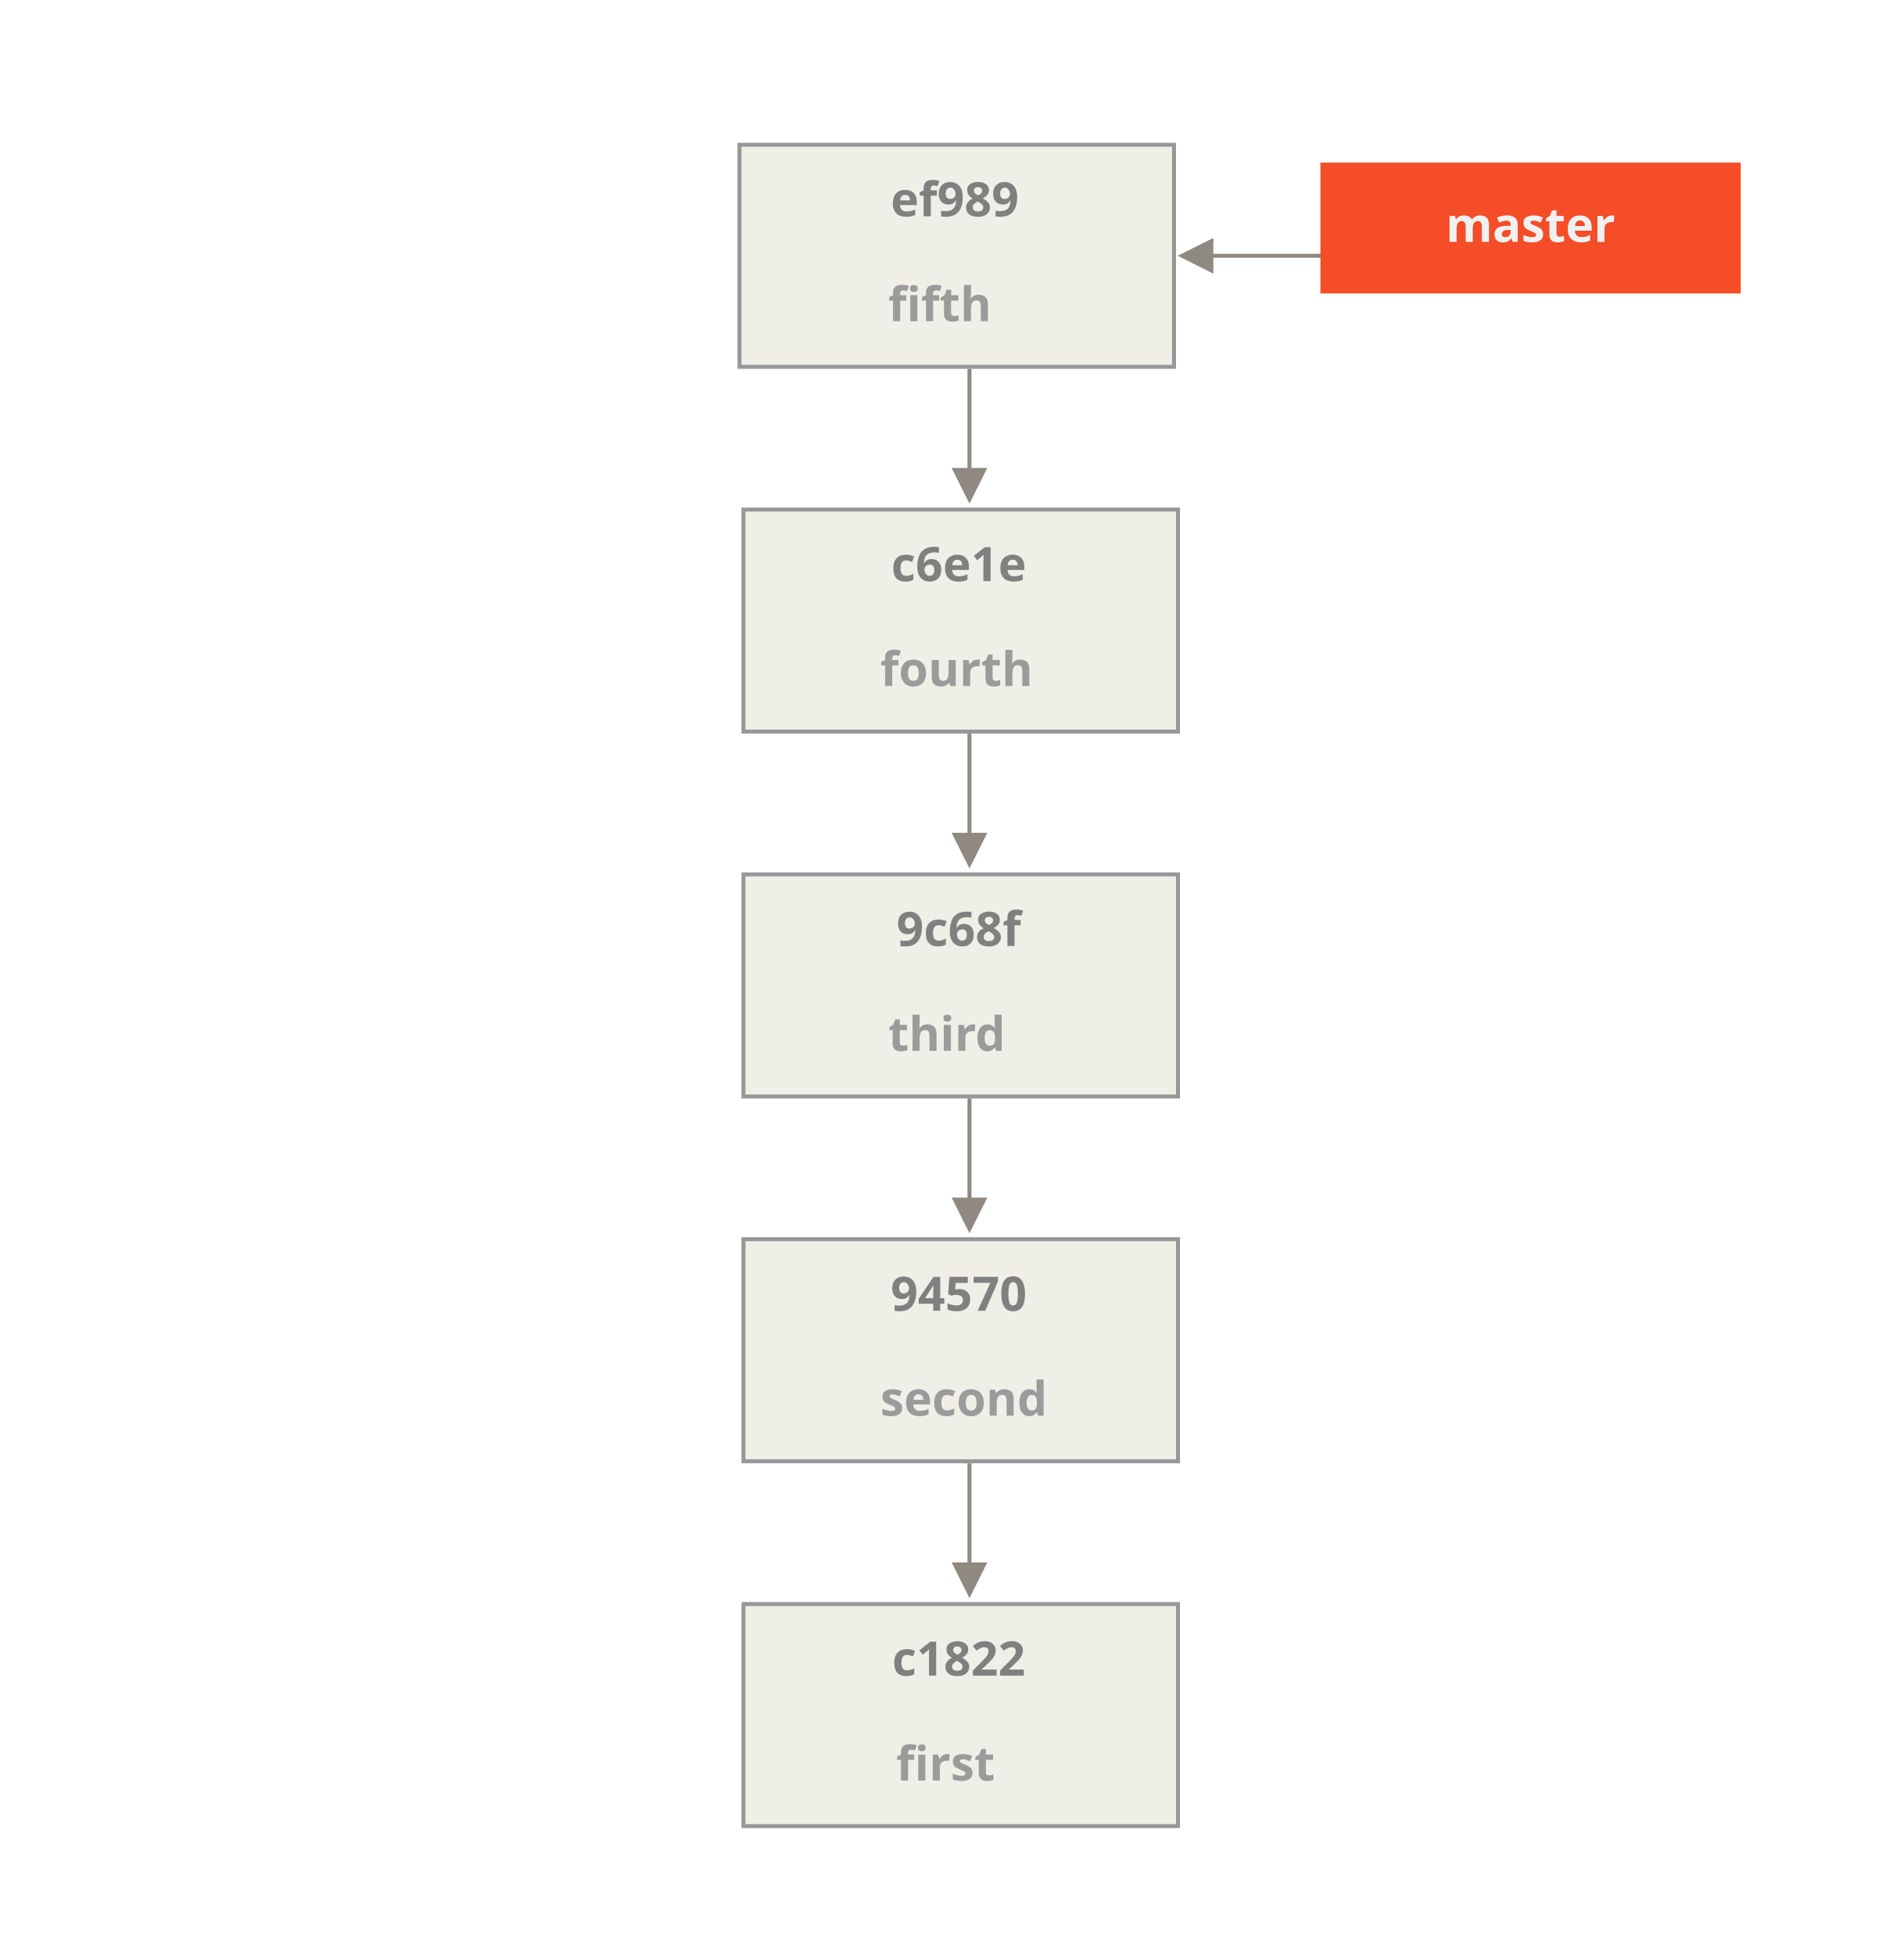
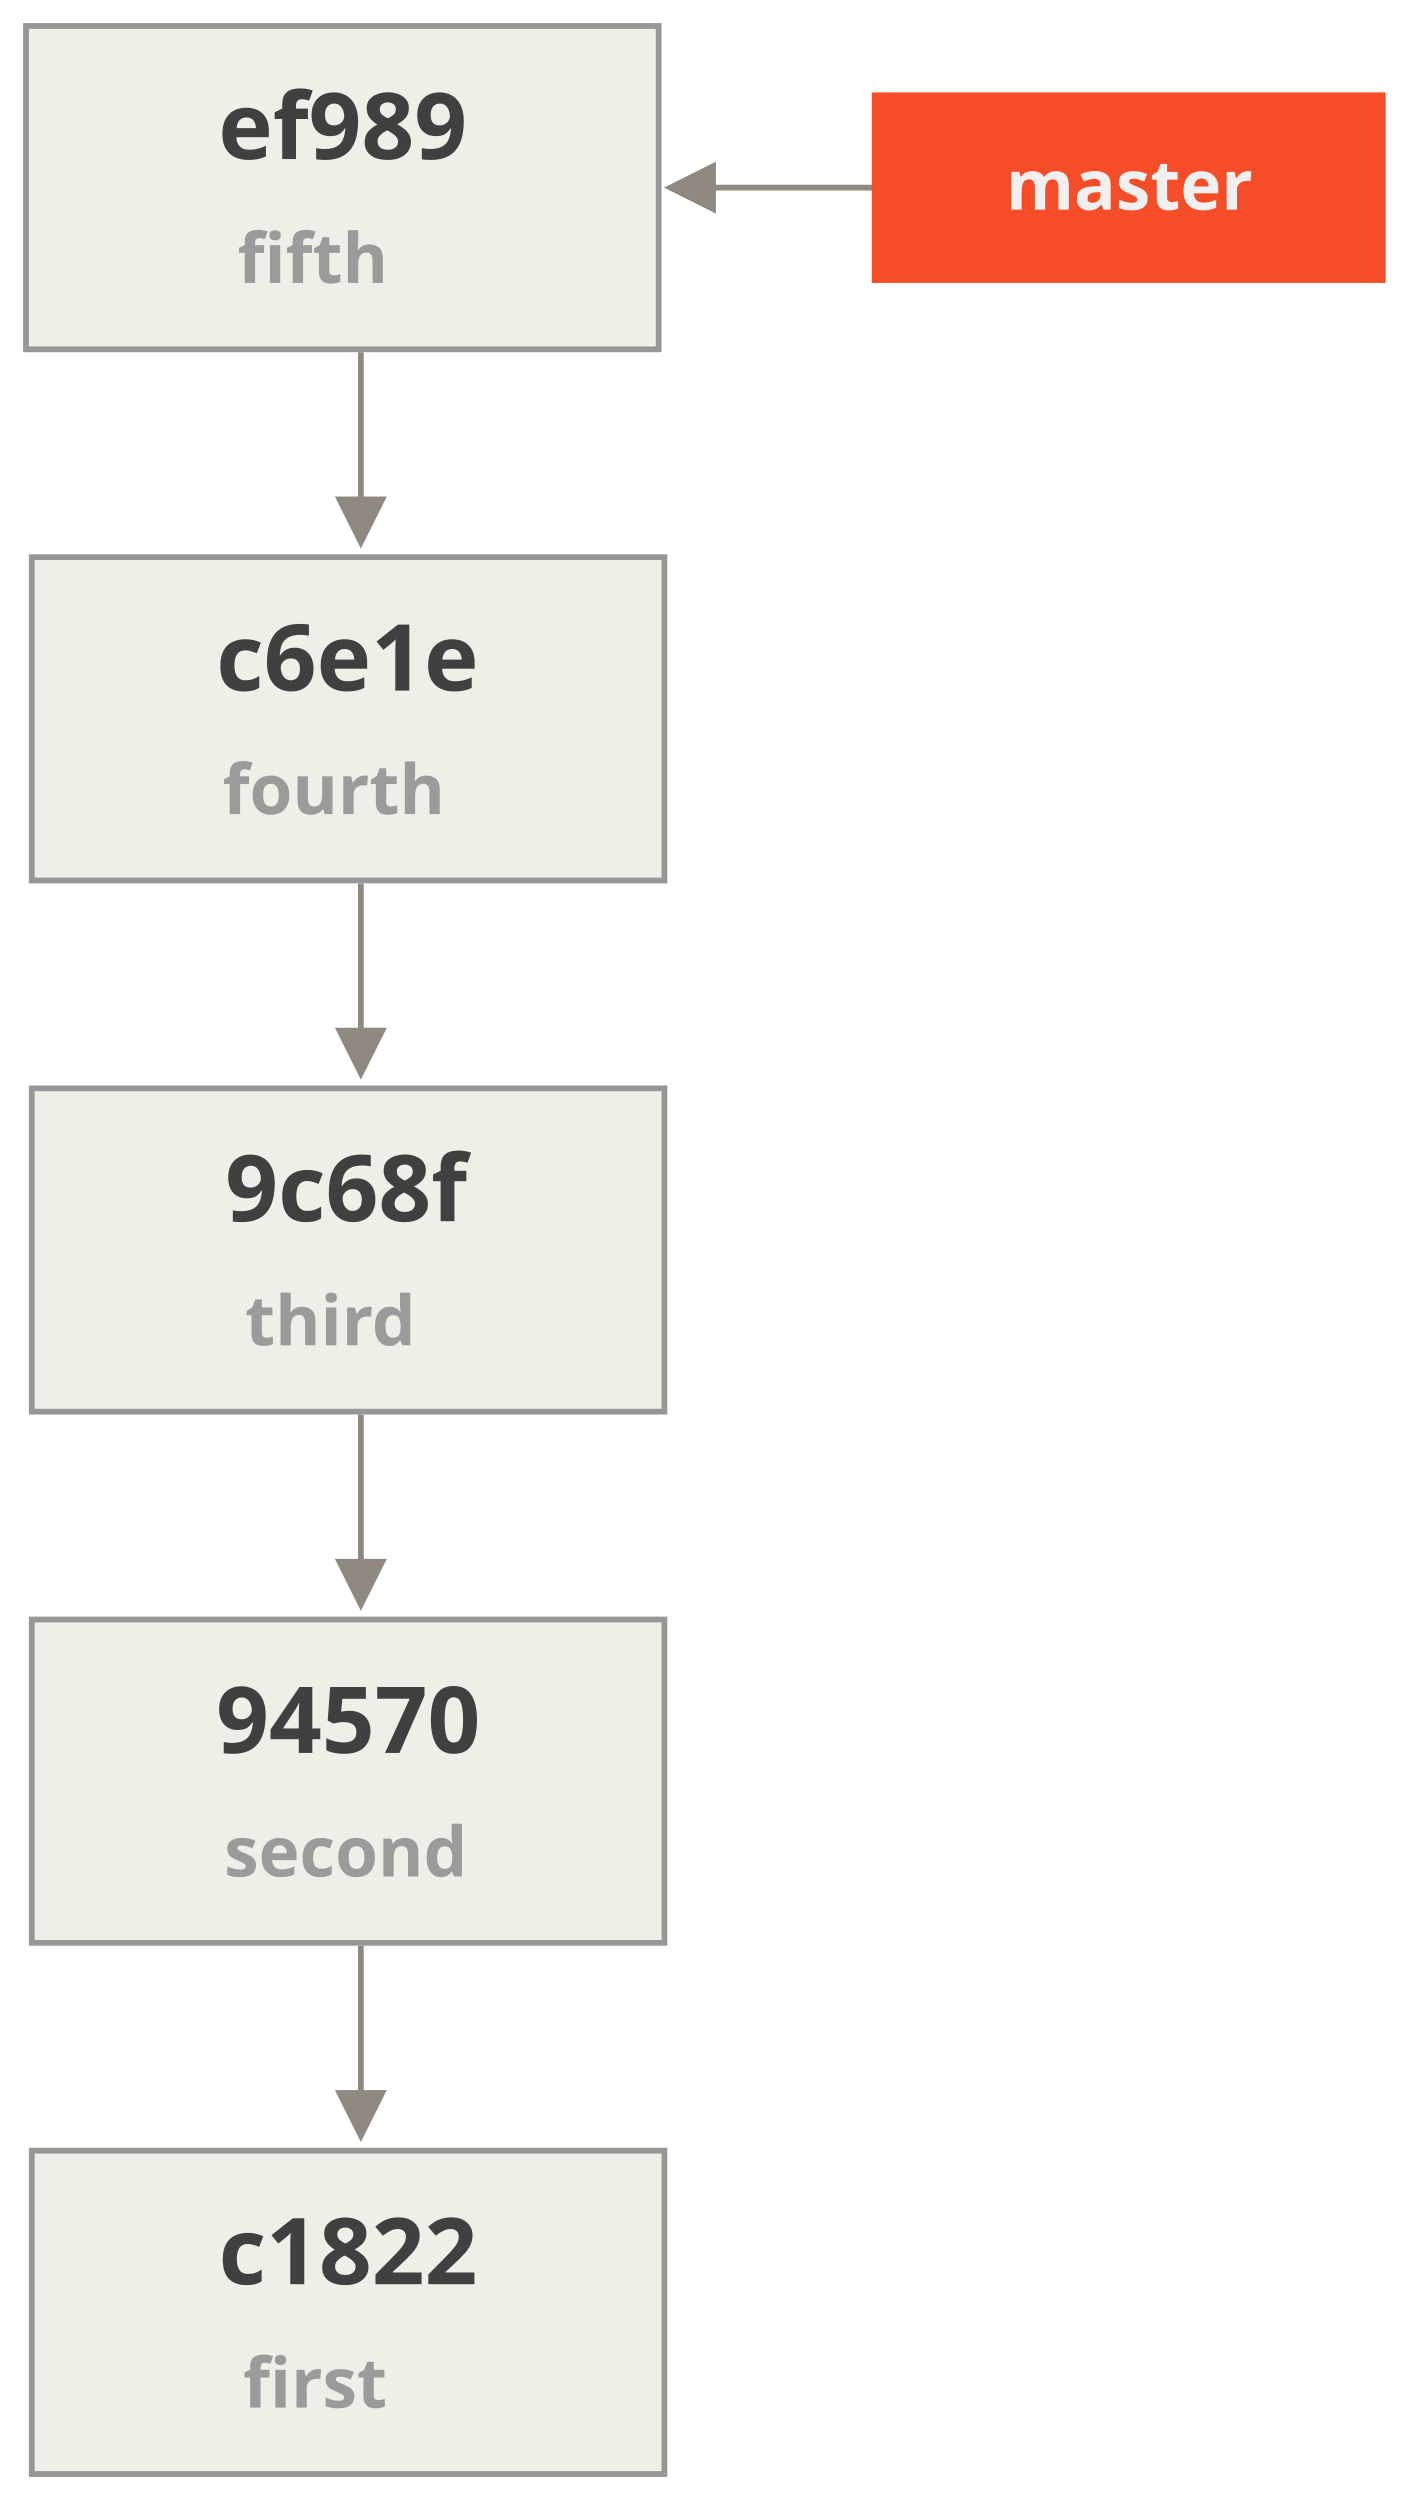
- <svg xmlns="http://www.w3.org/2000/svg" width="480px" height="493px" viewBox="0 0 480 493" version="1.1">
-   <g id="replace1" stroke="none" stroke-width="1" fill="none" fill-rule="evenodd">
-     <path id="Line" d="M244,118 L244,93 L245,93 L245,118 L249,118 L244.5,127 L240,118 L244,118 Z" fill="#8F8981" fill-rule="nonzero" />
-     <path id="Line-2" d="M306,64 L337,64 L337,65 L306,65 L306,69 L297,64.5 L306,60 L306,64 Z" fill="#8F8981" fill-rule="nonzero" />
-     <g id="other-(2-line)" transform="translate(186, 36)" stroke="#979797">
-       <rect id="Rectangle-2" fill="#EFEFE7" fill-rule="evenodd" x="0.5" y="0.5" width="109.58" height="56" />
-       <text stroke="none" font-family="Source Code Pro" font-size="12px" font-weight="700" fill="#979797" fill-opacity="1" text-anchor="middle" id="master-4">
-         <tspan fill="#808080" x="54.79" y="18.547">ef989</tspan>
+ <svg xmlns="http://www.w3.org/2000/svg" id="svg11576" version="1.1" viewBox="0 0 244 433">
+   <g id="g11750" transform="translate(-182,-32)">
+     <path id="Line" d="m244 118v-25h1v25h4l-4.5 9-4.5-9z" style="fill:#8f8981" />
+     <g id="g11640">
+       <rect id="Rectangle-2" transform="translate(186,36)" x=".5" y=".5" width="109.58" height="56" style="fill-rule:evenodd;fill:#efefe7;stroke:#979797" />
+       <text id="master-4" transform="translate(186.56 41)" font-size="12px" font-weight="700" style="fill-rule:evenodd;fill:#404040;font-family:'Source Code Pro';font-feature-settings:normal;font-size:16px;font-variant-caps:normal;font-variant-ligatures:normal;font-variant-numeric:normal;font-weight:600;text-align:center;text-anchor:middle">
+         <tspan id="tspan11515" x="54.79" y="18.547" style="fill:#404040;font-family:'Source Code Pro';font-feature-settings:normal;font-size:16px;font-variant-caps:normal;font-variant-ligatures:normal;font-variant-numeric:normal;font-weight:600;text-align:center;text-anchor:middle">ef989</tspan>
+       </text>
+       <text id="fifth" transform="translate(-.83257)" font-size="12px" font-weight="700" style="fill-rule:evenodd;fill:#9b9b9b;font-family:'Source Code Pro';font-size:12px;font-weight:700">
+         <tspan id="tspan11519" x="224" y="81">fifth</tspan>
      </text>
    </g>
-     <text stroke="none" font-family="Source Code Pro" font-size="12px" font-weight="700" fill="#9B9B9B" fill-opacity="1" id="fifth">
-       <tspan x="224" y="81">fifth</tspan>
-     </text>
-     <g id="other-(2-line)" transform="translate(187, 128)" stroke="#979797">
-       <rect id="Rectangle-2" fill="#EFEFE7" fill-rule="evenodd" x="0.5" y="0.5" width="109.58" height="56" />
-       <text stroke="none" font-family="Source Code Pro" font-size="12px" font-weight="700" fill="#979797" fill-opacity="1" text-anchor="middle" id="master-4">
-         <tspan fill="#808080" x="54.79" y="18.547">c6e1e</tspan>
+     <g id="g11666">
+       <rect id="rect11522" transform="translate(187,128)" x=".5" y=".5" width="109.58" height="56" style="fill-rule:evenodd;fill:#efefe7;stroke:#979797" />
+       <text id="text11526" transform="translate(187.38 133.06)" font-size="12px" font-weight="700" style="fill-rule:evenodd;fill:#404040;font-family:'Source Code Pro';font-feature-settings:normal;font-size:16px;font-variant-caps:normal;font-variant-ligatures:normal;font-variant-numeric:normal;font-weight:600;text-align:center;text-anchor:middle">
+         <tspan id="tspan11524" x="54.79" y="18.547" style="fill:#404040;font-family:'Source Code Pro';font-feature-settings:normal;font-size:16px;font-variant-caps:normal;font-variant-ligatures:normal;font-variant-numeric:normal;font-weight:600;text-align:center;text-anchor:middle">c6e1e</tspan>
+       </text>
+       <text id="fourth" transform="translate(-1.4302)" font-size="12px" font-weight="700" style="fill-rule:evenodd;fill:#9b9b9b;font-family:'Source Code Pro';font-size:12px;font-weight:700">
+         <tspan id="tspan11530" x="222" y="173">fourth</tspan>
      </text>
    </g>
-     <text stroke="none" font-family="Source Code Pro" font-size="12px" font-weight="700" fill="#9B9B9B" fill-opacity="1" id="fourth">
-       <tspan x="222" y="173">fourth</tspan>
-     </text>
-     <path id="Line-3" d="M244,210 L244,185 L245,185 L245,210 L249,210 L244.5,219 L240,210 L244,210 Z" fill="#8F8981" fill-rule="nonzero" />
-     <g id="other-(2-line)" transform="translate(187, 220)" stroke="#979797">
-       <rect id="Rectangle-2" fill="#EFEFE7" fill-rule="evenodd" x="0.5" y="0.5" width="109.58" height="56" />
-       <text stroke="none" font-family="Source Code Pro" font-size="12px" font-weight="700" fill="#979797" fill-opacity="1" text-anchor="middle" id="master-4">
-         <tspan fill="#808080" x="54.79" y="18.547">9c68f</tspan>
+     <path id="Line-3" d="m244 210v-25h1v25h4l-4.5 9-4.5-9z" style="fill:#8f8981" />
+     <g id="g11680">
+       <rect id="rect11534" transform="translate(187,220)" x=".5" y=".5" width="109.58" height="56" style="fill-rule:evenodd;fill:#efefe7;stroke:#979797" />
+       <text id="text11538" transform="translate(187.16 224.97)" font-size="12px" font-weight="700" style="fill-rule:evenodd;fill:#404040;font-family:'Source Code Pro';font-feature-settings:normal;font-size:16px;font-variant-caps:normal;font-variant-ligatures:normal;font-variant-numeric:normal;font-weight:600;text-align:center;text-anchor:middle">
+         <tspan id="tspan11536" x="54.79" y="18.547" style="fill:#404040;font-family:'Source Code Pro';font-feature-settings:normal;font-size:16px;font-variant-caps:normal;font-variant-ligatures:normal;font-variant-numeric:normal;font-weight:600;text-align:center;text-anchor:middle">9c68f</tspan>
+       </text>
+       <text id="third" transform="translate(.43743)" font-size="12px" font-weight="700" style="fill-rule:evenodd;fill:#9b9b9b;font-family:'Source Code Pro';font-size:12px;font-weight:700">
+         <tspan id="tspan11542" x="224" y="265">third</tspan>
      </text>
    </g>
-     <text stroke="none" font-family="Source Code Pro" font-size="12px" font-weight="700" fill="#9B9B9B" fill-opacity="1" id="third">
-       <tspan x="224" y="265">third</tspan>
-     </text>
-     <path id="Line-4" d="M244,302 L244,277 L245,277 L245,302 L249,302 L244.5,311 L240,302 L244,302 Z" fill="#8F8981" fill-rule="nonzero" />
-     <g id="other-(2-line)" transform="translate(187, 312)" stroke="#979797">
-       <rect id="Rectangle-2" fill="#EFEFE7" fill-rule="evenodd" x="0.5" y="0.5" width="109.58" height="56" />
-       <text stroke="none" font-family="Source Code Pro" font-size="12px" font-weight="700" fill="#979797" fill-opacity="1" text-anchor="middle" id="master-4">
-         <tspan fill="#808080" x="54.79" y="18.547">94570</tspan>
+     <path id="Line-4" d="m244 302v-25h1v25h4l-4.5 9-4.5-9z" style="fill:#8f8981" />
+     <g id="g11694">
+       <rect id="rect11546" transform="translate(187,312)" x=".5" y=".5" width="109.58" height="56" style="fill-rule:evenodd;fill:#efefe7;stroke:#979797" />
+       <text id="text11550" transform="translate(187.53 317.06)" font-size="12px" font-weight="700" style="fill-rule:evenodd;fill:#404040;font-family:'Source Code Pro';font-feature-settings:normal;font-size:16px;font-variant-caps:normal;font-variant-ligatures:normal;font-variant-numeric:normal;font-weight:600;text-align:center;text-anchor:middle">
+         <tspan id="tspan11548" x="54.79" y="18.547" style="fill:#404040;font-family:'Source Code Pro';font-feature-settings:normal;font-size:16px;font-variant-caps:normal;font-variant-ligatures:normal;font-variant-numeric:normal;font-weight:600;text-align:center;text-anchor:middle">94570</tspan>
+       </text>
+       <text id="second" transform="translate(-1.1842)" font-size="12px" font-weight="700" style="fill-rule:evenodd;fill:#9b9b9b;font-family:'Source Code Pro';font-size:12px;font-weight:700">
+         <tspan id="tspan11554" x="222" y="357">second</tspan>
      </text>
    </g>
-     <text stroke="none" font-family="Source Code Pro" font-size="12px" font-weight="700" fill="#9B9B9B" fill-opacity="1" id="second">
-       <tspan x="222" y="357">second</tspan>
-     </text>
-     <path id="Line-5" d="M244,394 L244,369 L245,369 L245,394 L249,394 L244.5,403 L240,394 L244,394 Z" fill="#8F8981" fill-rule="nonzero" />
-     <g id="other-(2-line)" transform="translate(187, 404)" stroke="#979797">
-       <rect id="Rectangle-2" fill="#EFEFE7" fill-rule="evenodd" x="0.5" y="0.5" width="109.58" height="56" />
-       <text stroke="none" font-family="Source Code Pro" font-size="12px" font-weight="700" fill="#979797" fill-opacity="1" text-anchor="middle" id="master-4">
-         <tspan fill="#808080" x="54.79" y="18.547">c1822</tspan>
+     <path id="Line-5" d="m244 394v-25h1v25h4l-4.5 9-4.5-9z" style="fill:#8f8981" />
+     <g id="g11708">
+       <rect id="rect11558" transform="translate(187,404)" x=".5" y=".5" width="109.58" height="56" style="fill-rule:evenodd;fill:#efefe7;stroke:#979797" />
+       <text id="text11562" transform="translate(187.49 409.08)" font-size="12px" font-weight="700" style="fill-rule:evenodd;fill:#404040;font-family:'Source Code Pro';font-feature-settings:normal;font-size:16px;font-variant-caps:normal;font-variant-ligatures:normal;font-variant-numeric:normal;font-weight:600;text-align:center;text-anchor:middle">
+         <tspan id="tspan11560" x="54.79" y="18.547" style="fill:#404040;font-family:'Source Code Pro';font-feature-settings:normal;font-size:16px;font-variant-caps:normal;font-variant-ligatures:normal;font-variant-numeric:normal;font-weight:600;text-align:center;text-anchor:middle">c1822</tspan>
+       </text>
+       <text id="first" transform="translate(-1.8926)" font-size="12px" font-weight="700" style="fill-rule:evenodd;fill:#9b9b9b;font-family:'Source Code Pro';font-size:12px;font-weight:700">
+         <tspan id="tspan11566" x="226" y="449">first</tspan>
      </text>
    </g>
-     <text stroke="none" font-family="Source Code Pro" font-size="12px" font-weight="700" fill="#9B9B9B" fill-opacity="1" id="first">
-       <tspan x="226" y="449">first</tspan>
-     </text>
-     <g id="ref" transform="translate(333, 41)">
-       <rect id="Rectangle-2" fill="#F44D27" fill-rule="evenodd" x="0" y="0" width="106" height="33" />
-       <text stroke="none" font-family="Source Code Pro" font-size="12px" font-weight="700" fill="#979797" fill-opacity="1" text-anchor="middle" id="master">
-         <tspan fill="#f0f0f0" x="53" y="20">master</tspan>
-       </text>
+     <g id="g11652">
+       <path id="Line-2" d="m306 64h31v1h-31v4l-9-4.5 9-4.5z" style="fill:#8f8981" />
+       <g id="g11645">
+         <rect id="rect11569" transform="matrix(.83962 0 0 1 333 48)" width="106" height="33" style="fill-rule:evenodd;fill:#f44d27" />
+         <text id="master" transform="translate(324.6 48.316)" font-size="12px" font-weight="700" style="fill-rule:evenodd;fill:#979797;font-family:'Source Code Pro';font-size:12px;font-weight:700;text-anchor:middle">
+           <tspan id="tspan11571" x="53" y="20" style="fill:#f0f0f0">master</tspan>
+         </text>
+       </g>
    </g>
  </g>
</svg>
